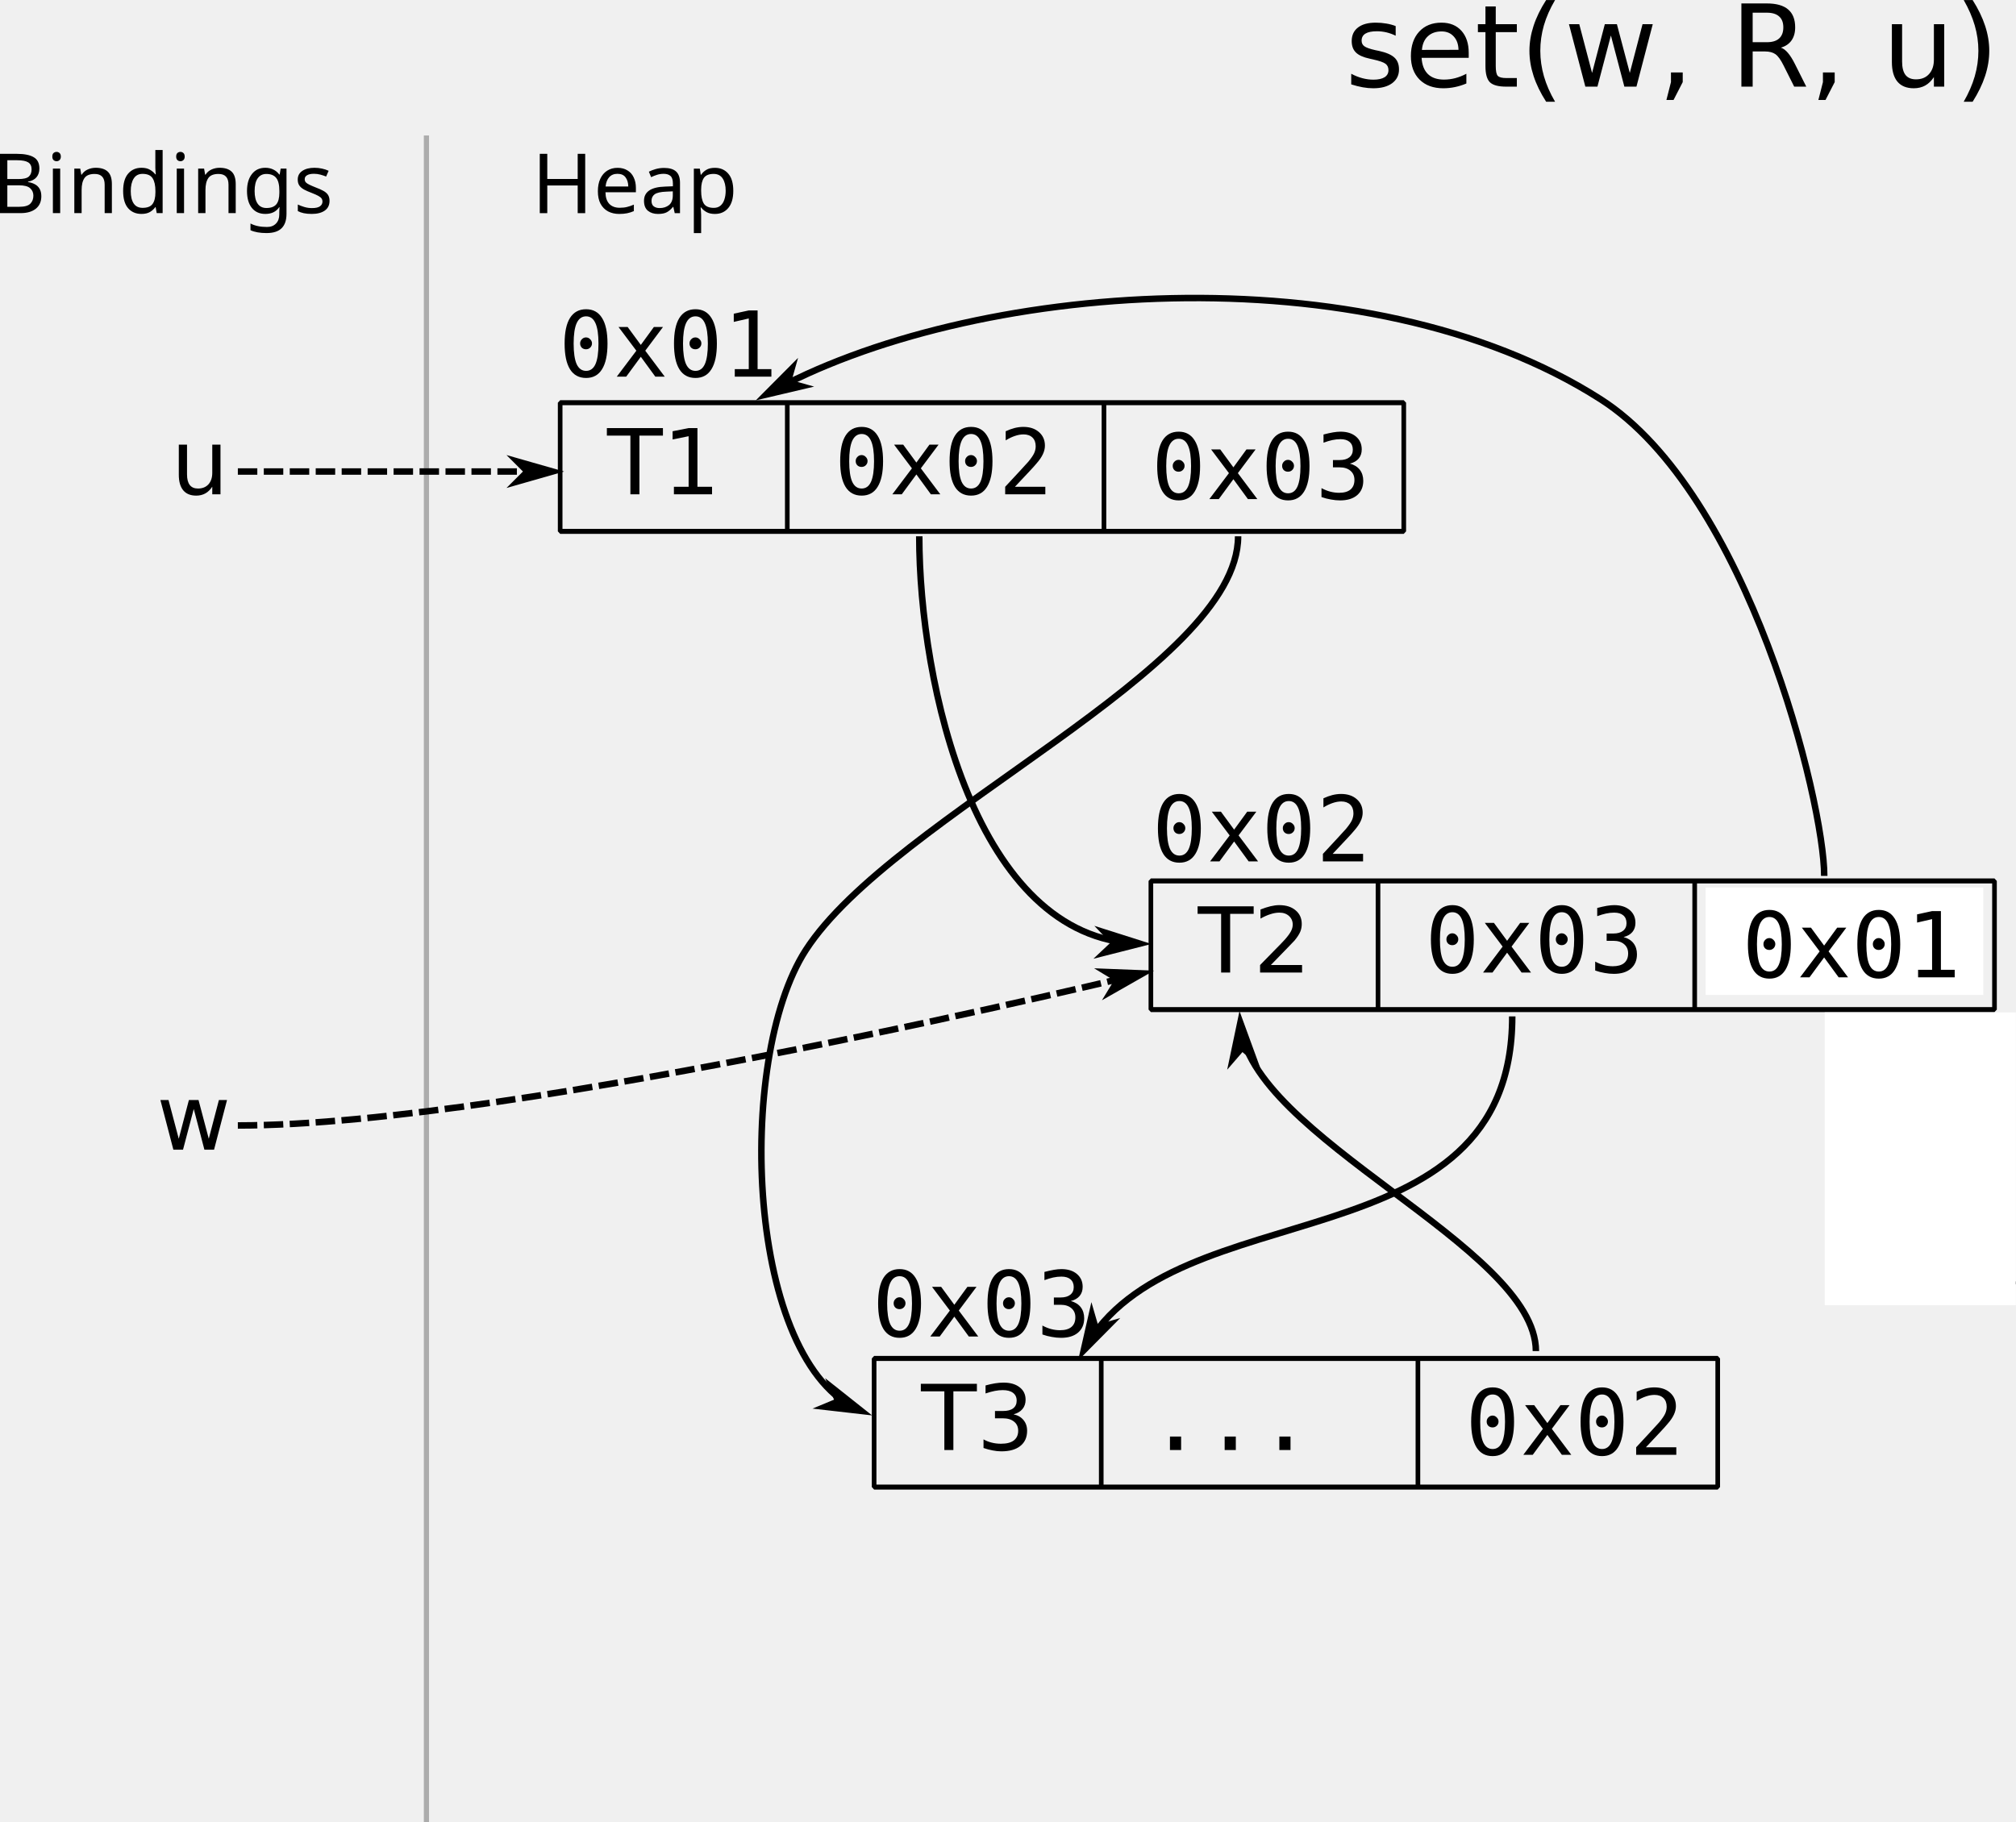
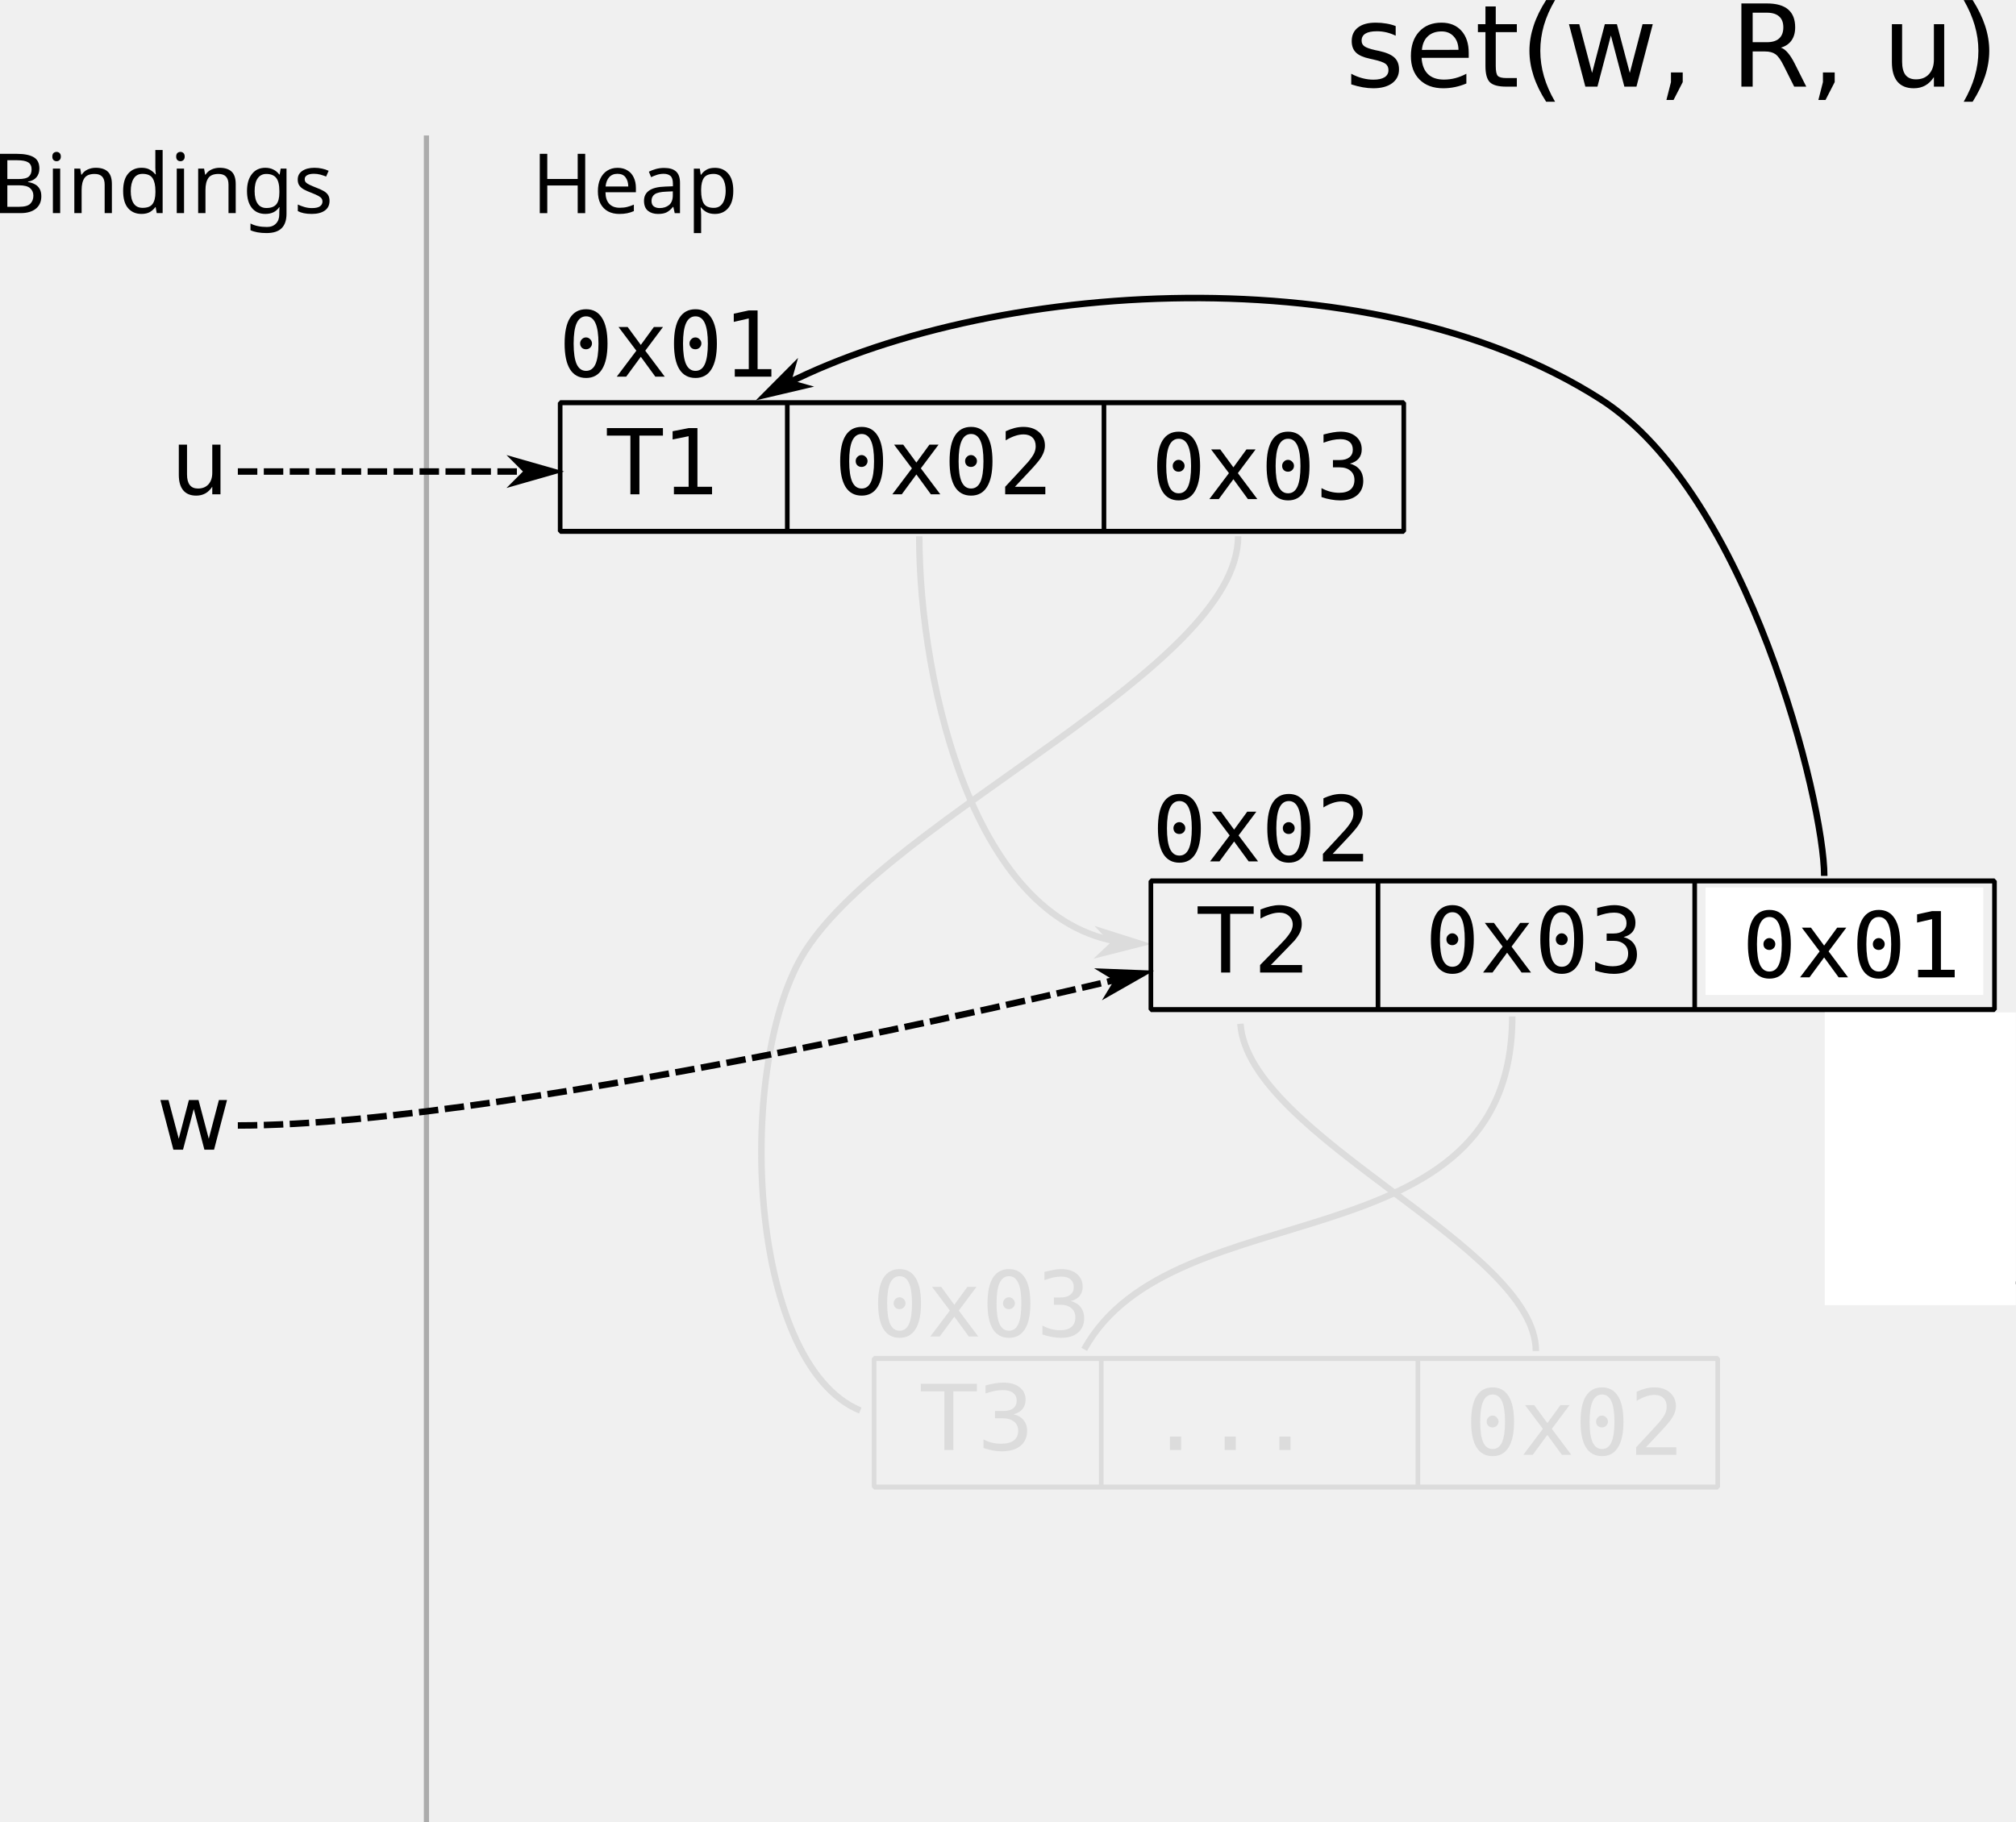
<svg xmlns="http://www.w3.org/2000/svg" id="svg2" version="1.1" width="388.334" height="350.986" xml:space="preserve">
  <defs id="defs6">
    <marker orient="auto" refY="0" refX="0" id="Arrow1Mend" style="overflow:visible">
      <path id="path4114" d="M 0,0 5,-5 -12.5,0 5,5 0,0 z" style="fill-rule:evenodd;stroke:#000000;stroke-width:1pt;marker-start:none" transform="matrix(-0.4,0,0,-0.4,-4,0)" />
    </marker>
    <marker orient="auto" refY="0" refX="0" id="Arrow1Lend" style="overflow:visible">
      <path id="path4108" d="M 0,0 5,-5 -12.5,0 5,5 0,0 z" style="fill-rule:evenodd;stroke:#000000;stroke-width:1pt;marker-start:none" transform="matrix(-0.8,0,0,-0.8,-10,0)" />
    </marker>
    <marker orient="auto" refY="0" refX="0" id="Arrow1Mend-3" style="overflow:visible">
      <path id="path4114-1" d="M 0,0 5,-5 -12.5,0 5,5 0,0 z" style="fill-rule:evenodd;stroke:#000000;stroke-width:1pt;marker-start:none" transform="matrix(-0.4,0,0,-0.4,-4,0)" />
    </marker>
    <marker orient="auto" refY="0" refX="0" id="Arrow1Mend-38" style="overflow:visible">
      <path id="path4114-2" d="M 0,0 5,-5 -12.5,0 5,5 0,0 z" style="fill-rule:evenodd;stroke:#000000;stroke-width:1pt;marker-start:none" transform="matrix(-0.4,0,0,-0.4,-4,0)" />
    </marker>
    <marker orient="auto" refY="0" refX="0" id="Arrow1Mend-5" style="overflow:visible">
      <path id="path4114-8" d="M 0,0 5,-5 -12.5,0 5,5 0,0 z" style="fill-rule:evenodd;stroke:#000000;stroke-width:1pt;marker-start:none" transform="matrix(-0.4,0,0,-0.4,-4,0)" />
    </marker>
    <marker orient="auto" refY="0" refX="0" id="Arrow1Mend-8" style="overflow:visible">
      <path id="path4114-6" d="M 0,0 5,-5 -12.5,0 5,5 0,0 z" style="fill-rule:evenodd;stroke:#000000;stroke-width:1pt;marker-start:none" transform="matrix(-0.4,0,0,-0.4,-4,0)" />
    </marker>
    <marker orient="auto" refY="0" refX="0" id="Arrow1Mend-52" style="overflow:visible">
      <path id="path4114-3" d="M 0,0 5,-5 -12.5,0 5,5 0,0 z" style="fill-rule:evenodd;stroke:#000000;stroke-width:1pt;marker-start:none" transform="matrix(-0.4,0,0,-0.4,-4,0)" />
    </marker>
    <marker orient="auto" refY="0" refX="0" id="Arrow1Mend-4" style="overflow:visible">
      <path id="path4114-7" d="M 0,0 5,-5 -12.5,0 5,5 0,0 z" style="fill-rule:evenodd;stroke:#000000;stroke-width:1pt;marker-start:none" transform="matrix(-0.4,0,0,-0.4,-4,0)" />
    </marker>
    <marker orient="auto" refY="0" refX="0" id="Arrow1Mend-49" style="overflow:visible">
      <path id="path4114-24" d="M 0,0 5,-5 -12.5,0 5,5 0,0 z" style="fill-rule:evenodd;stroke:#000000;stroke-width:1pt;marker-start:none" transform="matrix(-0.4,0,0,-0.4,-4,0)" />
    </marker>
    <marker orient="auto" refY="0" refX="0" id="Arrow1Mend-6" style="overflow:visible">
      <path id="path4114-5" d="M 0,0 5,-5 -12.5,0 5,5 0,0 z" style="fill-rule:evenodd;stroke:#000000;stroke-width:1pt;marker-start:none" transform="matrix(-0.4,0,0,-0.4,-4,0)" />
    </marker>
    <marker orient="auto" refY="0" refX="0" id="Arrow1Mend-61" style="overflow:visible">
      <path id="path4114-79" d="M 0,0 5,-5 -12.5,0 5,5 0,0 z" style="fill-rule:evenodd;stroke:#000000;stroke-width:1pt;marker-start:none" transform="matrix(-0.4,0,0,-0.4,-4,0)" />
    </marker>
    <marker orient="auto" refY="0" refX="0" id="marker5667" style="overflow:visible">
      <path id="path5669" d="M 0,0 5,-5 -12.5,0 5,5 0,0 z" style="fill-rule:evenodd;stroke:#000000;stroke-width:1pt;marker-start:none" transform="matrix(-0.4,0,0,-0.4,-4,0)" />
    </marker>
    <marker orient="auto" refY="0" refX="0" id="marker5671" style="overflow:visible">
      <path id="path5673" d="M 0,0 5,-5 -12.5,0 5,5 0,0 z" style="fill-rule:evenodd;stroke:#000000;stroke-width:1pt;marker-start:none" transform="matrix(-0.4,0,0,-0.4,-4,0)" />
    </marker>
    <marker orient="auto" refY="0" refX="0" id="Arrow1Mend-60" style="overflow:visible">
      <path id="path4114-9" d="M 0,0 5,-5 -12.5,0 5,5 0,0 z" style="fill-rule:evenodd;stroke:#000000;stroke-width:1pt;marker-start:none" transform="matrix(-0.4,0,0,-0.4,-4,0)" />
    </marker>
    <marker orient="auto" refY="0" refX="0" id="Arrow1Mend-64" style="overflow:visible">
      <path id="path4114-70" d="M 0,0 5,-5 -12.5,0 5,5 0,0 z" style="fill-rule:evenodd;stroke:#000000;stroke-width:1pt;marker-start:none" transform="matrix(-0.4,0,0,-0.4,-4,0)" />
    </marker>
    <marker orient="auto" refY="0" refX="0" id="Arrow1Mend-9" style="overflow:visible">
      <path id="path4114-77" d="M 0,0 5,-5 -12.5,0 5,5 0,0 z" style="fill-rule:evenodd;stroke:#000000;stroke-width:1pt;marker-start:none" transform="matrix(-0.4,0,0,-0.4,-4,0)" />
    </marker>
    <marker orient="auto" refY="0" refX="0" id="Arrow1Mend-39" style="overflow:visible">
      <path id="path4114-88" d="M 0,0 5,-5 -12.5,0 5,5 0,0 z" style="fill-rule:evenodd;stroke:#000000;stroke-width:1pt;marker-start:none" transform="matrix(-0.4,0,0,-0.4,-4,0)" />
    </marker>
    <marker orient="auto" refY="0" refX="0" id="Arrow1Mend-56" style="overflow:visible">
      <path id="path4114-0" d="M 0,0 5,-5 -12.5,0 5,5 0,0 z" style="fill-rule:evenodd;stroke:#000000;stroke-width:1pt;marker-start:none" transform="matrix(-0.4,0,0,-0.4,-4,0)" />
    </marker>
    <marker orient="auto" refY="0" refX="0" id="Arrow1Mend-99" style="overflow:visible">
      <path id="path4114-52" d="M 0,0 5,-5 -12.5,0 5,5 0,0 z" style="fill-rule:evenodd;stroke:#000000;stroke-width:1pt;marker-start:none" transform="matrix(-0.4,0,0,-0.4,-4,0)" />
    </marker>
+     <marker orient="auto" refY="0" refX="0" id="Arrow1MendP" style="overflow:visible">
+       <path id="path18290" d="M 0,0 5,-5 -12.5,0 5,5 0,0 z" style="marker-start:none;stroke:#dcdcdc;stroke-width:1pt;fill:#dcdcdc;fill-rule:evenodd" transform="matrix(-0.4,0,0,-0.4,-4,0)" />
+     </marker>
+     <marker orient="auto" refY="0" refX="0" id="Arrow1Mend2" style="overflow:visible">
+       <path id="path18293" d="M 0,0 5,-5 -12.5,0 5,5 0,0 z" style="marker-start:none;stroke:#dcdcdc;stroke-width:1pt;fill:#dcdcdc;fill-rule:evenodd" transform="matrix(-0.4,0,0,-0.4,-4,0)" />
+     </marker>
+     <marker orient="auto" refY="0" refX="0" id="Arrow1MendB" style="overflow:visible">
+       <path id="path18296" d="M 0,0 5,-5 -12.5,0 5,5 0,0 z" style="marker-start:none;stroke:#dcdcdc;stroke-width:1pt;fill:#dcdcdc;fill-rule:evenodd" transform="matrix(-0.4,0,0,-0.4,-4,0)" />
+     </marker>
+     <marker orient="auto" refY="0" refX="0" id="Arrow1MendPd" style="overflow:visible">
+       <path id="path18577" d="M 0,0 5,-5 -12.5,0 5,5 0,0 z" style="marker-start:none;stroke:#dcdcdc;stroke-width:1pt;fill:#dcdcdc;fill-rule:evenodd" transform="matrix(-0.4,0,0,-0.4,-4,0)" />
+     </marker>
  </defs>
  <g id="g10" transform="matrix(1.25,0,0,-1.25,101.9578,305.7391)" style="display:inline">
-     <path id="path62" style="fill:none;stroke:#000000;stroke-width:1;stroke-linecap:butt;stroke-linejoin:miter;stroke-miterlimit:1;stroke-opacity:1;stroke-dasharray:none;marker-mid:none;marker-end:url(#Arrow1Mend)" d="m 60.093,161.926 c 0,-22.67 8.641,-62.048 33.821,-62.783" />
-     <path id="path92" style="color:#000000;fill:none;stroke:#000000;stroke-width:1;stroke-linecap:butt;stroke-linejoin:miter;stroke-miterlimit:1;stroke-opacity:1;stroke-dasharray:none;stroke-dashoffset:0;marker:none;marker-end:url(#Arrow1Mend);visibility:visible;display:inline;overflow:visible;enable-background:accumulate" d="m 109.226,161.926 c 0,-20.36 -53.175,-42.932 -66.63,-63.798 C 31.673,81.19 33.4,34.455 51.004,27.174" />
+     <path id="path62" style="stroke-linejoin:miter;marker-end:url(#Arrow1MendB);stroke-opacity:1;stroke:#dcdcdc;stroke-linecap:butt;stroke-miterlimit:1;stroke-dasharray:none;stroke-width:1;marker-mid:none;fill:none" d="m 60.093,161.926 c 0,-22.67 8.641,-62.048 33.821,-62.783" />
+     <path id="path92" style="stroke-linejoin:miter;enable-background:accumulate;marker-end:url(#Arrow1Mend2);stroke-opacity:1;color:#000000;stroke-dashoffset:0;visibility:visible;stroke:#dcdcdc;stroke-linecap:butt;stroke-miterlimit:1;marker:none;stroke-dasharray:none;overflow:visible;stroke-width:1;display:inline;fill:none" d="m 109.226,161.926 c 0,-20.36 -53.175,-42.932 -66.63,-63.798 C 31.673,81.19 33.4,34.455 51.004,27.174" />
    <path id="path112" style="color:#000000;fill:none;stroke:#000000;stroke-width:1;stroke-linecap:butt;stroke-linejoin:miter;stroke-miterlimit:1;stroke-opacity:1;stroke-dasharray:none;stroke-dashoffset:0;marker:none;marker-end:url(#Arrow1Mend);visibility:visible;display:inline;overflow:visible;enable-background:accumulate" d="m 201.735,87.926 c 0,-8.85 7.168,-40.017 26.117,-41.017" />
-     <path id="path118" style="color:#000000;fill:none;stroke:#000000;stroke-width:1;stroke-linecap:butt;stroke-linejoin:miter;stroke-miterlimit:1;stroke-opacity:1;stroke-dasharray:none;stroke-dashoffset:0;marker:none;marker-end:url(#Arrow1Mend);visibility:visible;display:inline;overflow:visible;enable-background:accumulate" d="m 155.117,36.339 c 0,16.11 -44.287,33.074 -45.534,50.449" />
+     <path id="path118" style="stroke-linejoin:miter;enable-background:accumulate;marker-end:url(#Arrow1MendP);stroke-opacity:1;color:#000000;stroke-dashoffset:0;visibility:visible;stroke:#dcdcdc;stroke-linecap:butt;stroke-miterlimit:1;marker:none;stroke-dasharray:none;overflow:visible;stroke-width:1;display:inline;fill:none" d="m 155.117,36.339 c 0,16.11 -44.287,33.074 -45.534,50.449" />
    <g id="g5809">
      <text transform="scale(1,-1)" style="font-size:14px;font-style:normal;font-variant:normal;font-weight:normal;font-stretch:normal;text-align:start;line-height:125%;writing-mode:lr-tb;text-anchor:start;font-family:Andale Mono;-inkscape-font-specification:Andale Mono" id="text26-9" x="95.964" y="-111.82">
        <tspan style="font-size:14px;font-style:normal;font-variant:normal;font-weight:normal;font-stretch:normal;text-align:start;line-height:125%;writing-mode:lr-tb;text-anchor:start;fill:#000000;fill-opacity:1;fill-rule:nonzero;stroke:none;font-family:Andale Mono;-inkscape-font-specification:Andale Mono" x="95.964 104.964 113.964 122.964" y="-111.82" id="tspan28-5">0x02</tspan>
      </text>
      <g id="g5153-4" transform="translate(91.03113,-73.71575)">
        <g id="g16-2">
          <text id="text18-6" transform="matrix(1,0,0,-1,12,168.4)" style="font-size:14px;font-style:normal;font-variant:normal;font-weight:normal;font-stretch:normal;text-align:start;line-height:125%;writing-mode:lr-tb;text-anchor:start;font-family:Bitstream Vera Sans;-inkscape-font-specification:Bitstream Vera Sans">
            <tspan id="tspan20-8" y="0" x="0" style="font-size:14px;font-style:normal;font-variant:normal;font-weight:normal;font-stretch:normal;text-align:start;line-height:125%;writing-mode:lr-tb;text-anchor:start;fill:#000000;fill-opacity:1;fill-rule:nonzero;stroke:none;font-family:Bitstream Vera Sans;-inkscape-font-specification:Bitstream Vera Sans">T2</tspan>
          </text>
        </g>
        <g id="g24-7">
          <text id="text26-8" transform="matrix(1,0,0,-1,47,168.4)" style="font-size:14px;font-style:normal;font-variant:normal;font-weight:normal;font-stretch:normal;text-align:start;line-height:125%;writing-mode:lr-tb;text-anchor:start;font-family:Andale Mono;-inkscape-font-specification:Andale Mono">
            <tspan id="tspan28-59" y="0" x="0 9 18" style="font-size:14px;font-style:normal;font-variant:normal;font-weight:normal;font-stretch:normal;text-align:start;line-height:125%;writing-mode:lr-tb;text-anchor:start;fill:#000000;fill-opacity:1;fill-rule:nonzero;stroke:none;font-family:Andale Mono;-inkscape-font-specification:Andale Mono">0x03</tspan>
          </text>
        </g>
        <g id="g5121-8" transform="matrix(1,0,0,1.080744,0.7548638,-13.51353)">
          <path d="m 4,163.038 130,0 0,18.347 -130,0 0,-18.347 z" style="fill:none;stroke:#000000;stroke-width:0.714;stroke-linecap:butt;stroke-linejoin:miter;stroke-miterlimit:1;stroke-opacity:1;stroke-dasharray:none" id="path14-3" />
          <path d="m 39,163.038 0,18.347" style="fill:none;stroke:#000000;stroke-width:0.714;stroke-linecap:butt;stroke-linejoin:miter;stroke-miterlimit:1;stroke-opacity:1;stroke-dasharray:none" id="path22-6" />
          <path d="m 87.8,163.038 0,18.347" style="fill:none;stroke:#000000;stroke-width:0.714;stroke-linecap:butt;stroke-linejoin:miter;stroke-miterlimit:1;stroke-opacity:1;stroke-dasharray:none" id="path30-4" />
        </g>
        <g transform="translate(-42.1464,73.26363)" id="g48-3-7">
          <text id="text50-5-1" transform="matrix(1,0,0,-1,138,94.4)" style="font-size:14px;font-style:normal;font-variant:normal;font-weight:normal;font-stretch:normal;text-indent:0;text-align:start;text-decoration:none;line-height:125%;letter-spacing:normal;word-spacing:normal;text-transform:none;direction:ltr;block-progression:tb;writing-mode:lr-tb;text-anchor:start;baseline-shift:baseline;color:#000000;fill:#000000;fill-opacity:1;fill-rule:nonzero;stroke:none;stroke-width:1;marker:none;visibility:visible;display:inline;overflow:visible;enable-background:accumulate;font-family:Andale Mono;-inkscape-font-specification:Andale Mono">
            <tspan id="tspan52-7-5" y="0" x="0 9 18" style="font-size:14px;font-style:normal;font-variant:normal;font-weight:normal;font-stretch:normal;text-indent:0;text-align:start;text-decoration:none;line-height:125%;letter-spacing:normal;word-spacing:normal;text-transform:none;direction:ltr;block-progression:tb;writing-mode:lr-tb;text-anchor:start;baseline-shift:baseline;color:#000000;fill:#000000;fill-opacity:1;fill-rule:nonzero;stroke:none;stroke-width:1;marker:none;visibility:visible;display:inline;overflow:visible;enable-background:accumulate;font-family:Andale Mono;-inkscape-font-specification:Andale Mono">0x04</tspan>
          </text>
        </g>
      </g>
    </g>
    <text xml:space="preserve" style="font-size:9.6px;font-style:normal;font-variant:normal;font-weight:normal;font-stretch:normal;text-align:start;line-height:125%;letter-spacing:0px;word-spacing:0px;writing-mode:lr-tb;text-anchor:start;fill:#000000;fill-opacity:1;stroke:none;font-family:Sans;-inkscape-font-specification:Sans" x="0.377" y="-211.739" id="text5282" transform="scale(1,-1)">
      <tspan id="tspan5284" x="0.377" y="-211.739" style="font-size:12.8px;font-style:normal;font-variant:normal;font-weight:normal;font-stretch:normal;text-align:start;line-height:125%;writing-mode:lr-tb;text-anchor:start;font-family:Sans;-inkscape-font-specification:Sans">Heap</tspan>
    </text>
    <g id="g5827">
      <g id="g5153">
        <g id="g16">
          <text id="text18" transform="matrix(1,0,0,-1,12,168.4)" style="font-size:14px;font-style:normal;font-variant:normal;font-weight:normal;font-stretch:normal;text-align:start;line-height:125%;writing-mode:lr-tb;text-anchor:start;font-family:Bitstream Vera Sans;-inkscape-font-specification:Bitstream Vera Sans">
            <tspan id="tspan20" y="0" x="0 10.277" style="font-size:14px;font-style:normal;font-variant:normal;font-weight:normal;font-stretch:normal;text-align:start;line-height:125%;writing-mode:lr-tb;text-anchor:start;fill:#000000;fill-opacity:1;fill-rule:nonzero;stroke:none;font-family:Bitstream Vera Sans;-inkscape-font-specification:Bitstream Vera Sans">T1</tspan>
          </text>
        </g>
        <g id="g24">
          <text id="text26" transform="matrix(1,0,0,-1,47,168.4)" style="font-size:14px;font-style:normal;font-variant:normal;font-weight:normal;font-stretch:normal;text-align:start;line-height:125%;writing-mode:lr-tb;text-anchor:start;font-family:Andale Mono;-inkscape-font-specification:Andale Mono">
            <tspan id="tspan28" y="0" x="0 9 18 27" style="font-size:14px;font-style:normal;font-variant:normal;font-weight:normal;font-stretch:normal;text-align:start;line-height:125%;writing-mode:lr-tb;text-anchor:start;fill:#000000;fill-opacity:1;fill-rule:nonzero;stroke:none;font-family:Andale Mono;-inkscape-font-specification:Andale Mono">0x02</tspan>
          </text>
        </g>
        <g id="g5121" transform="matrix(1,0,0,1.080744,0.7548638,-13.51353)">
          <path d="m 4,163.038 130,0 0,18.347 -130,0 0,-18.347 z" style="fill:none;stroke:#000000;stroke-width:0.714;stroke-linecap:butt;stroke-linejoin:miter;stroke-miterlimit:1;stroke-opacity:1;stroke-dasharray:none" id="path14" />
          <path d="m 39,163.038 0,18.347" style="fill:none;stroke:#000000;stroke-width:0.714;stroke-linecap:butt;stroke-linejoin:miter;stroke-miterlimit:1;stroke-opacity:1;stroke-dasharray:none" id="path22" />
          <path d="m 87.8,163.038 0,18.347" style="fill:none;stroke:#000000;stroke-width:0.714;stroke-linecap:butt;stroke-linejoin:miter;stroke-miterlimit:1;stroke-opacity:1;stroke-dasharray:none" id="path30" />
        </g>
        <g transform="translate(-42.1464,73.26363)" id="g48-3">
          <text id="text50-5" transform="matrix(1,0,0,-1,138,94.4)" style="font-size:14px;font-style:normal;font-variant:normal;font-weight:normal;font-stretch:normal;text-indent:0;text-align:start;text-decoration:none;line-height:125%;letter-spacing:normal;word-spacing:normal;text-transform:none;direction:ltr;block-progression:tb;writing-mode:lr-tb;text-anchor:start;baseline-shift:baseline;color:#000000;fill:#000000;fill-opacity:1;fill-rule:nonzero;stroke:none;stroke-width:1;marker:none;visibility:visible;display:inline;overflow:visible;enable-background:accumulate;font-family:Andale Mono;-inkscape-font-specification:Andale Mono">
            <tspan id="tspan52-7" y="0" x="0 9 18 27" style="font-size:14px;font-style:normal;font-variant:normal;font-weight:normal;font-stretch:normal;text-indent:0;text-align:start;text-decoration:none;line-height:125%;letter-spacing:normal;word-spacing:normal;text-transform:none;direction:ltr;block-progression:tb;writing-mode:lr-tb;text-anchor:start;baseline-shift:baseline;color:#000000;fill:#000000;fill-opacity:1;fill-rule:nonzero;stroke:none;stroke-width:1;marker:none;visibility:visible;display:inline;overflow:visible;enable-background:accumulate;font-family:Andale Mono;-inkscape-font-specification:Andale Mono">0x03</tspan>
          </text>
        </g>
      </g>
      <text transform="scale(1,-1)" style="font-size:14px;font-style:normal;font-variant:normal;font-weight:normal;font-stretch:normal;text-align:start;line-height:125%;writing-mode:lr-tb;text-anchor:start;font-family:Andale Mono;-inkscape-font-specification:Andale Mono" id="text26-9-3" x="4.536" y="-186.535">
        <tspan style="font-size:14px;font-style:normal;font-variant:normal;font-weight:normal;font-stretch:normal;text-align:start;line-height:125%;writing-mode:lr-tb;text-anchor:start;fill:#000000;fill-opacity:1;fill-rule:nonzero;stroke:none;font-family:Andale Mono;-inkscape-font-specification:Andale Mono" x="4.536 13.536 22.536" y="-186.535" id="tspan28-5-9">0x01</tspan>
      </text>
    </g>
    <text xml:space="preserve" style="font-size:12px;font-style:normal;font-variant:normal;font-weight:normal;font-stretch:normal;text-align:start;line-height:125%;letter-spacing:0px;word-spacing:0px;writing-mode:lr-tb;text-anchor:start;fill:#000000;fill-opacity:1;stroke:none;font-family:Bitstream Vera Sans;-inkscape-font-specification:Bitstream Vera Sans" x="157.106" y="102.378" id="text5341" transform="matrix(0.8,0,0,-0.8,0,194)">
      <tspan id="tspan5343" x="157.106" y="102.378"> </tspan>
    </text>
    <g id="g5791">
      <g id="g5153-4-3" transform="translate(48.38132,-147.315)">
-         <g id="g16-2-2">
-           <text id="text18-6-8" transform="matrix(1,0,0,-1,12,168.4)" style="font-size:14px;font-style:normal;font-variant:normal;font-weight:normal;font-stretch:normal;text-align:start;line-height:125%;writing-mode:lr-tb;text-anchor:start;font-family:Bitstream Vera Sans;-inkscape-font-specification:Bitstream Vera Sans">
-             <tspan id="tspan20-8-7" y="0" x="0" style="font-size:14px;font-style:normal;font-variant:normal;font-weight:normal;font-stretch:normal;text-align:start;line-height:125%;writing-mode:lr-tb;text-anchor:start;fill:#000000;fill-opacity:1;fill-rule:nonzero;stroke:none;font-family:Bitstream Vera Sans;-inkscape-font-specification:Bitstream Vera Sans">T3</tspan>
-           </text>
-         </g>
-         <g id="g24-7-1">
-           <text id="text26-8-6" transform="matrix(1,0,0,-1,47,168.4)" style="font-size:14px;font-style:normal;font-variant:normal;font-weight:normal;font-stretch:normal;text-align:start;line-height:125%;writing-mode:lr-tb;text-anchor:start;font-family:Andale Mono;-inkscape-font-specification:Andale Mono">
-             <tspan y="0" x="0" id="tspan28-59-1" style="font-size:14px;font-style:normal;font-variant:normal;font-weight:normal;font-stretch:normal;text-align:start;line-height:125%;writing-mode:lr-tb;text-anchor:start;fill:#000000;fill-opacity:1;fill-rule:nonzero;stroke:none;font-family:Andale Mono;-inkscape-font-specification:Andale Mono">...</tspan>
-           </text>
-         </g>
-         <g id="g5121-8-9" transform="matrix(1,0,0,1.080744,0.7548638,-13.51353)">
-           <path d="m 4,163.038 130,0 0,18.347 -130,0 0,-18.347 z" style="fill:none;stroke:#000000;stroke-width:0.714;stroke-linecap:butt;stroke-linejoin:miter;stroke-miterlimit:1;stroke-opacity:1;stroke-dasharray:none" id="path14-3-1" />
-           <path d="m 39,163.038 0,18.347" style="fill:none;stroke:#000000;stroke-width:0.714;stroke-linecap:butt;stroke-linejoin:miter;stroke-miterlimit:1;stroke-opacity:1;stroke-dasharray:none" id="path22-6-2" />
-           <path d="m 87.8,163.038 0,18.347" style="fill:none;stroke:#000000;stroke-width:0.714;stroke-linecap:butt;stroke-linejoin:miter;stroke-miterlimit:1;stroke-opacity:1;stroke-dasharray:none" id="path30-4-1" />
-         </g>
-         <g transform="translate(-42.1464,73.26363)" id="g48-3-7-4">
-           <text id="text50-5-1-6" transform="matrix(1,0,0,-1,138,94.4)" style="font-size:14px;font-style:normal;font-variant:normal;font-weight:normal;font-stretch:normal;text-indent:0;text-align:start;text-decoration:none;line-height:125%;letter-spacing:normal;word-spacing:normal;text-transform:none;direction:ltr;block-progression:tb;writing-mode:lr-tb;text-anchor:start;baseline-shift:baseline;color:#000000;fill:#000000;fill-opacity:1;fill-rule:nonzero;stroke:none;stroke-width:1;marker:none;visibility:visible;display:inline;overflow:visible;enable-background:accumulate;font-family:Andale Mono;-inkscape-font-specification:Andale Mono">
-             <tspan id="tspan52-7-5-0" y="0" x="0 9 18" style="font-size:14px;font-style:normal;font-variant:normal;font-weight:normal;font-stretch:normal;text-indent:0;text-align:start;text-decoration:none;line-height:125%;letter-spacing:normal;word-spacing:normal;text-transform:none;direction:ltr;block-progression:tb;writing-mode:lr-tb;text-anchor:start;baseline-shift:baseline;color:#000000;fill:#000000;fill-opacity:1;fill-rule:nonzero;stroke:none;stroke-width:1;marker:none;visibility:visible;display:inline;overflow:visible;enable-background:accumulate;font-family:Andale Mono;-inkscape-font-specification:Andale Mono">0x02</tspan>
+         <g style="fill:#dcdcdc;fill-opacity:1" id="g16-2-2">
+           <text id="text18-6-8" transform="matrix(1,0,0,-1,12,168.4)" style="font-size:14px;font-style:normal;font-variant:normal;font-weight:normal;font-stretch:normal;text-align:start;line-height:125%;writing-mode:lr-tb;text-anchor:start;font-family:Bitstream Vera Sans;-inkscape-font-specification:Bitstream Vera Sans;fill:#dcdcdc;fill-opacity:1">
+             <tspan id="tspan20-8-7" y="0" x="0" style="font-size:14px;font-style:normal;font-variant:normal;font-weight:normal;font-stretch:normal;text-align:start;line-height:125%;writing-mode:lr-tb;text-anchor:start;fill:#dcdcdc;fill-opacity:1;fill-rule:nonzero;stroke:none;font-family:Bitstream Vera Sans;-inkscape-font-specification:Bitstream Vera Sans">T3</tspan>
+           </text>
+         </g>
+         <g style="fill:#dcdcdc;fill-opacity:1" id="g24-7-1">
+           <text id="text26-8-6" transform="matrix(1,0,0,-1,47,168.4)" style="font-size:14px;font-style:normal;font-variant:normal;font-weight:normal;font-stretch:normal;text-align:start;line-height:125%;writing-mode:lr-tb;text-anchor:start;font-family:Andale Mono;-inkscape-font-specification:Andale Mono;fill:#dcdcdc;fill-opacity:1">
+             <tspan y="0" x="0" id="tspan28-59-1" style="font-size:14px;font-style:normal;font-variant:normal;font-weight:normal;font-stretch:normal;text-align:start;line-height:125%;writing-mode:lr-tb;text-anchor:start;fill:#dcdcdc;fill-opacity:1;fill-rule:nonzero;stroke:none;font-family:Andale Mono;-inkscape-font-specification:Andale Mono">...</tspan>
+           </text>
+         </g>
+         <g style="stroke:#dcdcdc;stroke-opacity:1" id="g5121-8-9" transform="matrix(1,0,0,1.080744,0.7548638,-13.51353)">
+           <path d="m 4,163.038 130,0 0,18.347 -130,0 0,-18.347 z" style="fill:none;stroke:#dcdcdc;stroke-width:0.714;stroke-linecap:butt;stroke-linejoin:miter;stroke-miterlimit:1;stroke-opacity:1;stroke-dasharray:none" id="path14-3-1" />
+           <path d="m 39,163.038 0,18.347" style="fill:none;stroke:#dcdcdc;stroke-width:0.714;stroke-linecap:butt;stroke-linejoin:miter;stroke-miterlimit:1;stroke-opacity:1;stroke-dasharray:none" id="path22-6-2" />
+           <path d="m 87.8,163.038 0,18.347" style="fill:none;stroke:#dcdcdc;stroke-width:0.714;stroke-linecap:butt;stroke-linejoin:miter;stroke-miterlimit:1;stroke-opacity:1;stroke-dasharray:none" id="path30-4-1" />
+         </g>
+         <g style="fill:#dcdcdc;fill-opacity:1" transform="translate(-42.1464,73.26363)" id="g48-3-7-4">
+           <text id="text50-5-1-6" transform="matrix(1,0,0,-1,138,94.4)" style="font-size:14px;font-style:normal;font-variant:normal;font-weight:normal;font-stretch:normal;text-indent:0;text-align:start;text-decoration:none;line-height:125%;letter-spacing:normal;word-spacing:normal;text-transform:none;direction:ltr;block-progression:tb;writing-mode:lr-tb;text-anchor:start;baseline-shift:baseline;color:#000000;fill:#dcdcdc;fill-opacity:1;fill-rule:nonzero;stroke:none;stroke-width:1;marker:none;visibility:visible;display:inline;overflow:visible;enable-background:accumulate;font-family:Andale Mono;-inkscape-font-specification:Andale Mono">
+             <tspan id="tspan52-7-5-0" y="0" x="0 9 18" style="font-size:14px;font-style:normal;font-variant:normal;font-weight:normal;font-stretch:normal;text-indent:0;text-align:start;text-decoration:none;line-height:125%;letter-spacing:normal;word-spacing:normal;text-transform:none;direction:ltr;block-progression:tb;writing-mode:lr-tb;text-anchor:start;baseline-shift:baseline;color:#000000;fill:#dcdcdc;fill-opacity:1;fill-rule:nonzero;stroke:none;stroke-width:1;marker:none;visibility:visible;display:inline;overflow:visible;enable-background:accumulate;font-family:Andale Mono;-inkscape-font-specification:Andale Mono">0x02</tspan>
          </text>
        </g>
      </g>
-       <text transform="scale(1,-1)" style="font-size:14px;font-style:normal;font-variant:normal;font-weight:normal;font-stretch:normal;text-align:start;line-height:125%;writing-mode:lr-tb;text-anchor:start;font-family:Andale Mono;-inkscape-font-specification:Andale Mono" id="text26-9-4" x="52.847" y="-38.582">
-         <tspan style="font-size:14px;font-style:normal;font-variant:normal;font-weight:normal;font-stretch:normal;text-align:start;line-height:125%;writing-mode:lr-tb;text-anchor:start;fill:#000000;fill-opacity:1;fill-rule:nonzero;stroke:none;font-family:Andale Mono;-inkscape-font-specification:Andale Mono" x="52.847 61.847 70.847" y="-38.582" id="tspan28-5-2">0x03</tspan>
+       <text transform="scale(1,-1)" style="font-size:14px;font-style:normal;font-variant:normal;font-weight:normal;font-stretch:normal;text-align:start;line-height:125%;writing-mode:lr-tb;text-anchor:start;font-family:Andale Mono;-inkscape-font-specification:Andale Mono;fill:#dcdcdc;fill-opacity:1" id="text26-9-4" x="52.847" y="-38.582">
+         <tspan style="font-size:14px;font-style:normal;font-variant:normal;font-weight:normal;font-stretch:normal;text-align:start;line-height:125%;writing-mode:lr-tb;text-anchor:start;fill:#dcdcdc;fill-opacity:1;fill-rule:nonzero;stroke:none;font-family:Andale Mono;-inkscape-font-specification:Andale Mono" x="52.847 61.847 70.847" y="-38.582" id="tspan28-5-2">0x03</tspan>
      </text>
    </g>
    <flowRoot xml:space="preserve" id="flowRoot5398" style="font-size:12px;font-style:normal;font-variant:normal;font-weight:normal;font-stretch:normal;text-align:start;line-height:125%;letter-spacing:0px;word-spacing:0px;writing-mode:lr-tb;text-anchor:start;fill:#000000;fill-opacity:1;stroke:none;font-family:Bitstream Vera Sans;-inkscape-font-specification:Bitstream Vera Sans" transform="matrix(0.8,0,0,-0.8,0,194)">
      <flowRegion id="flowRegion5400">
        <rect id="rect5402" width="116.532" height="107.568" x="-157.578" y="-52.84" />
      </flowRegion>
      <flowPara id="flowPara5404" />
    </flowRoot>
-     <path id="path98-1" style="color:#000000;fill:none;stroke:#000000;stroke-width:1;stroke-linecap:butt;stroke-linejoin:miter;stroke-miterlimit:1;stroke-opacity:1;stroke-dasharray:none;stroke-dashoffset:0;marker:none;marker-end:url(#Arrow1Mend);visibility:visible;display:inline;overflow:visible;enable-background:accumulate" d="m 151.471,87.926 c 0,-38.98 -52.245,-26.371 -65.956,-51.331" />
+     <path id="path98-1" style="stroke-linejoin:miter;enable-background:accumulate;marker-end:url(#Arrow1MendPd);stroke-opacity:1;color:#000000;stroke-dashoffset:0;visibility:visible;stroke:#dcdcdc;stroke-linecap:butt;stroke-miterlimit:1;marker:none;stroke-dasharray:none;overflow:visible;stroke-width:1;display:inline;fill:none" d="m 151.471,87.926 c 0,-38.98 -52.245,-26.371 -65.956,-51.331" />
  </g>
  <g id="layer1" style="display:inline" transform="translate(-22,25.60093)">
    <path style="fill:none;stroke:#acacac;stroke-width:1px;stroke-linecap:butt;stroke-linejoin:miter;stroke-opacity:1" d="m 104.143,0.5 0,325.535" id="path5054" />
    <text xml:space="preserve" style="font-size:16px;font-style:normal;font-variant:normal;font-weight:normal;font-stretch:normal;text-align:start;line-height:125%;letter-spacing:0px;word-spacing:0px;writing-mode:lr-tb;text-anchor:start;fill:#000000;fill-opacity:1;stroke:none;font-family:Sans;-inkscape-font-specification:Sans" x="20.43" y="15.464" id="text5282-3">
      <tspan id="tspan5316" x="20.43" y="15.464">Bindings</tspan>
    </text>
    <g transform="matrix(1.25,0,0,-1.25,123.9578,280.1381)" id="g5433">
      <text transform="scale(1,-1)" id="text18-9" style="font-size:14px;font-style:normal;font-variant:normal;font-weight:normal;font-stretch:normal;text-align:start;line-height:125%;writing-mode:lr-tb;text-anchor:start;font-family:Bitstream Vera Sans;-inkscape-font-specification:Bitstream Vera Sans" x="-55.2" y="-168.4">
        <tspan y="-168.4" id="tspan20-4" x="-55.2" style="font-size:14px;font-style:normal;font-variant:normal;font-weight:normal;font-stretch:normal;text-align:start;line-height:125%;writing-mode:lr-tb;text-anchor:start;fill:#000000;fill-opacity:1;fill-rule:nonzero;stroke:none;font-family:Bitstream Vera Sans;-inkscape-font-specification:Bitstream Vera Sans">u</tspan>
      </text>
      <path id="path5406" d="m -44.914,171.912 c 43.405,0 48.311,0 48.311,0" style="color:#000000;fill:none;stroke:#000000;stroke-width:1;stroke-linecap:butt;stroke-linejoin:miter;stroke-miterlimit:1;stroke-opacity:1;stroke-dasharray:3, 1;stroke-dashoffset:0;marker:none;marker-end:url(#Arrow1Mend);visibility:visible;display:inline;overflow:visible;enable-background:accumulate" />
    </g>
    <g transform="matrix(1.25,0,0,-1.25,123.9578,280.1381)" id="g5650">
      <text transform="scale(1,-1)" y="-67.377" x="-57.443" style="font-size:14px;font-style:normal;font-variant:normal;font-weight:normal;font-stretch:normal;text-align:start;line-height:125%;writing-mode:lr-tb;text-anchor:start;font-family:Bitstream Vera Sans;-inkscape-font-specification:Bitstream Vera Sans" id="text18-9-4-6">
        <tspan style="font-size:14px;font-style:normal;font-variant:normal;font-weight:normal;font-stretch:normal;text-align:start;line-height:125%;writing-mode:lr-tb;text-anchor:start;fill:#000000;fill-opacity:1;fill-rule:nonzero;stroke:none;font-family:Bitstream Vera Sans;-inkscape-font-specification:Bitstream Vera Sans" x="-57.443" id="tspan20-4-3-2" y="-67.377">w</tspan>
      </text>
      <path style="color:#000000;fill:none;stroke:#000000;stroke-width:1;stroke-linecap:butt;stroke-linejoin:miter;stroke-miterlimit:1;stroke-opacity:1;stroke-dasharray:3, 1;stroke-dashoffset:0;marker:none;marker-end:url(#Arrow1Mend);visibility:visible;display:inline;overflow:visible;enable-background:accumulate" d="m -44.914,71.112 c 43.405,0 139.272,23.401 139.272,23.401" id="path5406-0-1" />
    </g>
  </g>
  <g id="layer2" style="display:inline" transform="translate(-22,25.60093)">
    <text xml:space="preserve" style="font-size:22px;font-style:normal;font-variant:normal;font-weight:normal;font-stretch:normal;text-align:start;line-height:125%;letter-spacing:0px;word-spacing:0px;writing-mode:lr-tb;text-anchor:start;fill:#000000;fill-opacity:1;stroke:none;display:inline;font-family:Bitstream Vera Sans;-inkscape-font-specification:Bitstream Vera Sans" x="281.094" y="-8.908" id="text5756">
      <tspan id="tspan5758" x="281.094" y="-8.908">set(w, R, u)</tspan>
    </text>
  </g>
  <g id="layer3" style="display:inline" transform="translate(-22,25.60093)">
    <rect style="color:#000000;fill:#ffffff;fill-opacity:1;fill-rule:nonzero;stroke:#000000;stroke-width:0;stroke-linecap:butt;stroke-linejoin:miter;stroke-miterlimit:1;stroke-opacity:1;stroke-dasharray:none;stroke-dashoffset:0;marker:none;marker-end:url(#Arrow1Mend);visibility:visible;display:inline;overflow:visible;enable-background:accumulate" id="rect6596" width="36.81" height="56.41" x="373.492" y="169.463" />
    <path id="path62-4" style="fill:none;stroke:#000000;stroke-width:1.25;stroke-linecap:butt;stroke-linejoin:miter;stroke-miterlimit:1;stroke-opacity:1;stroke-dasharray:none;marker-mid:none;marker-end:url(#Arrow1Mend)" d="m 373.395,143.165 c 0,-14.169 -14.6,-73.621 -43.086,-91.845 C 285.22,22.474 208.586,28.622 169.731,50.337" />
    <rect style="color:#000000;fill:#ffffff;fill-opacity:1;fill-rule:nonzero;stroke:#000000;stroke-width:0;stroke-linecap:butt;stroke-linejoin:miter;stroke-miterlimit:1;stroke-opacity:1;stroke-dasharray:none;stroke-dashoffset:0;marker:none;marker-end:url(#Arrow1Mend);visibility:visible;display:inline;overflow:visible;enable-background:accumulate" id="rect6596-3" width="53.49" height="20.714" x="350.545" y="145.39" />
    <g style="display:inline" transform="matrix(1.25,0,0,-1.25,185.0637,280.7033)" id="g48-3-7-6">
      <text id="text50-5-1-9" transform="matrix(1,0,0,-1,138,94.4)" style="font-size:14px;font-style:normal;font-variant:normal;font-weight:normal;font-stretch:normal;text-indent:0;text-align:start;text-decoration:none;line-height:125%;letter-spacing:normal;word-spacing:normal;text-transform:none;direction:ltr;block-progression:tb;writing-mode:lr-tb;text-anchor:start;baseline-shift:baseline;color:#000000;fill:#000000;fill-opacity:1;fill-rule:nonzero;stroke:none;stroke-width:1;marker:none;visibility:visible;display:inline;overflow:visible;enable-background:accumulate;font-family:Andale Mono;-inkscape-font-specification:Andale Mono">
        <tspan id="tspan52-7-5-7" y="0" x="0 9 18" style="font-size:14px;font-style:normal;font-variant:normal;font-weight:normal;font-stretch:normal;text-indent:0;text-align:start;text-decoration:none;line-height:125%;letter-spacing:normal;word-spacing:normal;text-transform:none;direction:ltr;block-progression:tb;writing-mode:lr-tb;text-anchor:start;baseline-shift:baseline;color:#000000;fill:#000000;fill-opacity:1;fill-rule:nonzero;stroke:none;stroke-width:1;marker:none;visibility:visible;display:inline;overflow:visible;enable-background:accumulate;font-family:Andale Mono;-inkscape-font-specification:Andale Mono">0x01</tspan>
      </text>
    </g>
  </g>
</svg>
